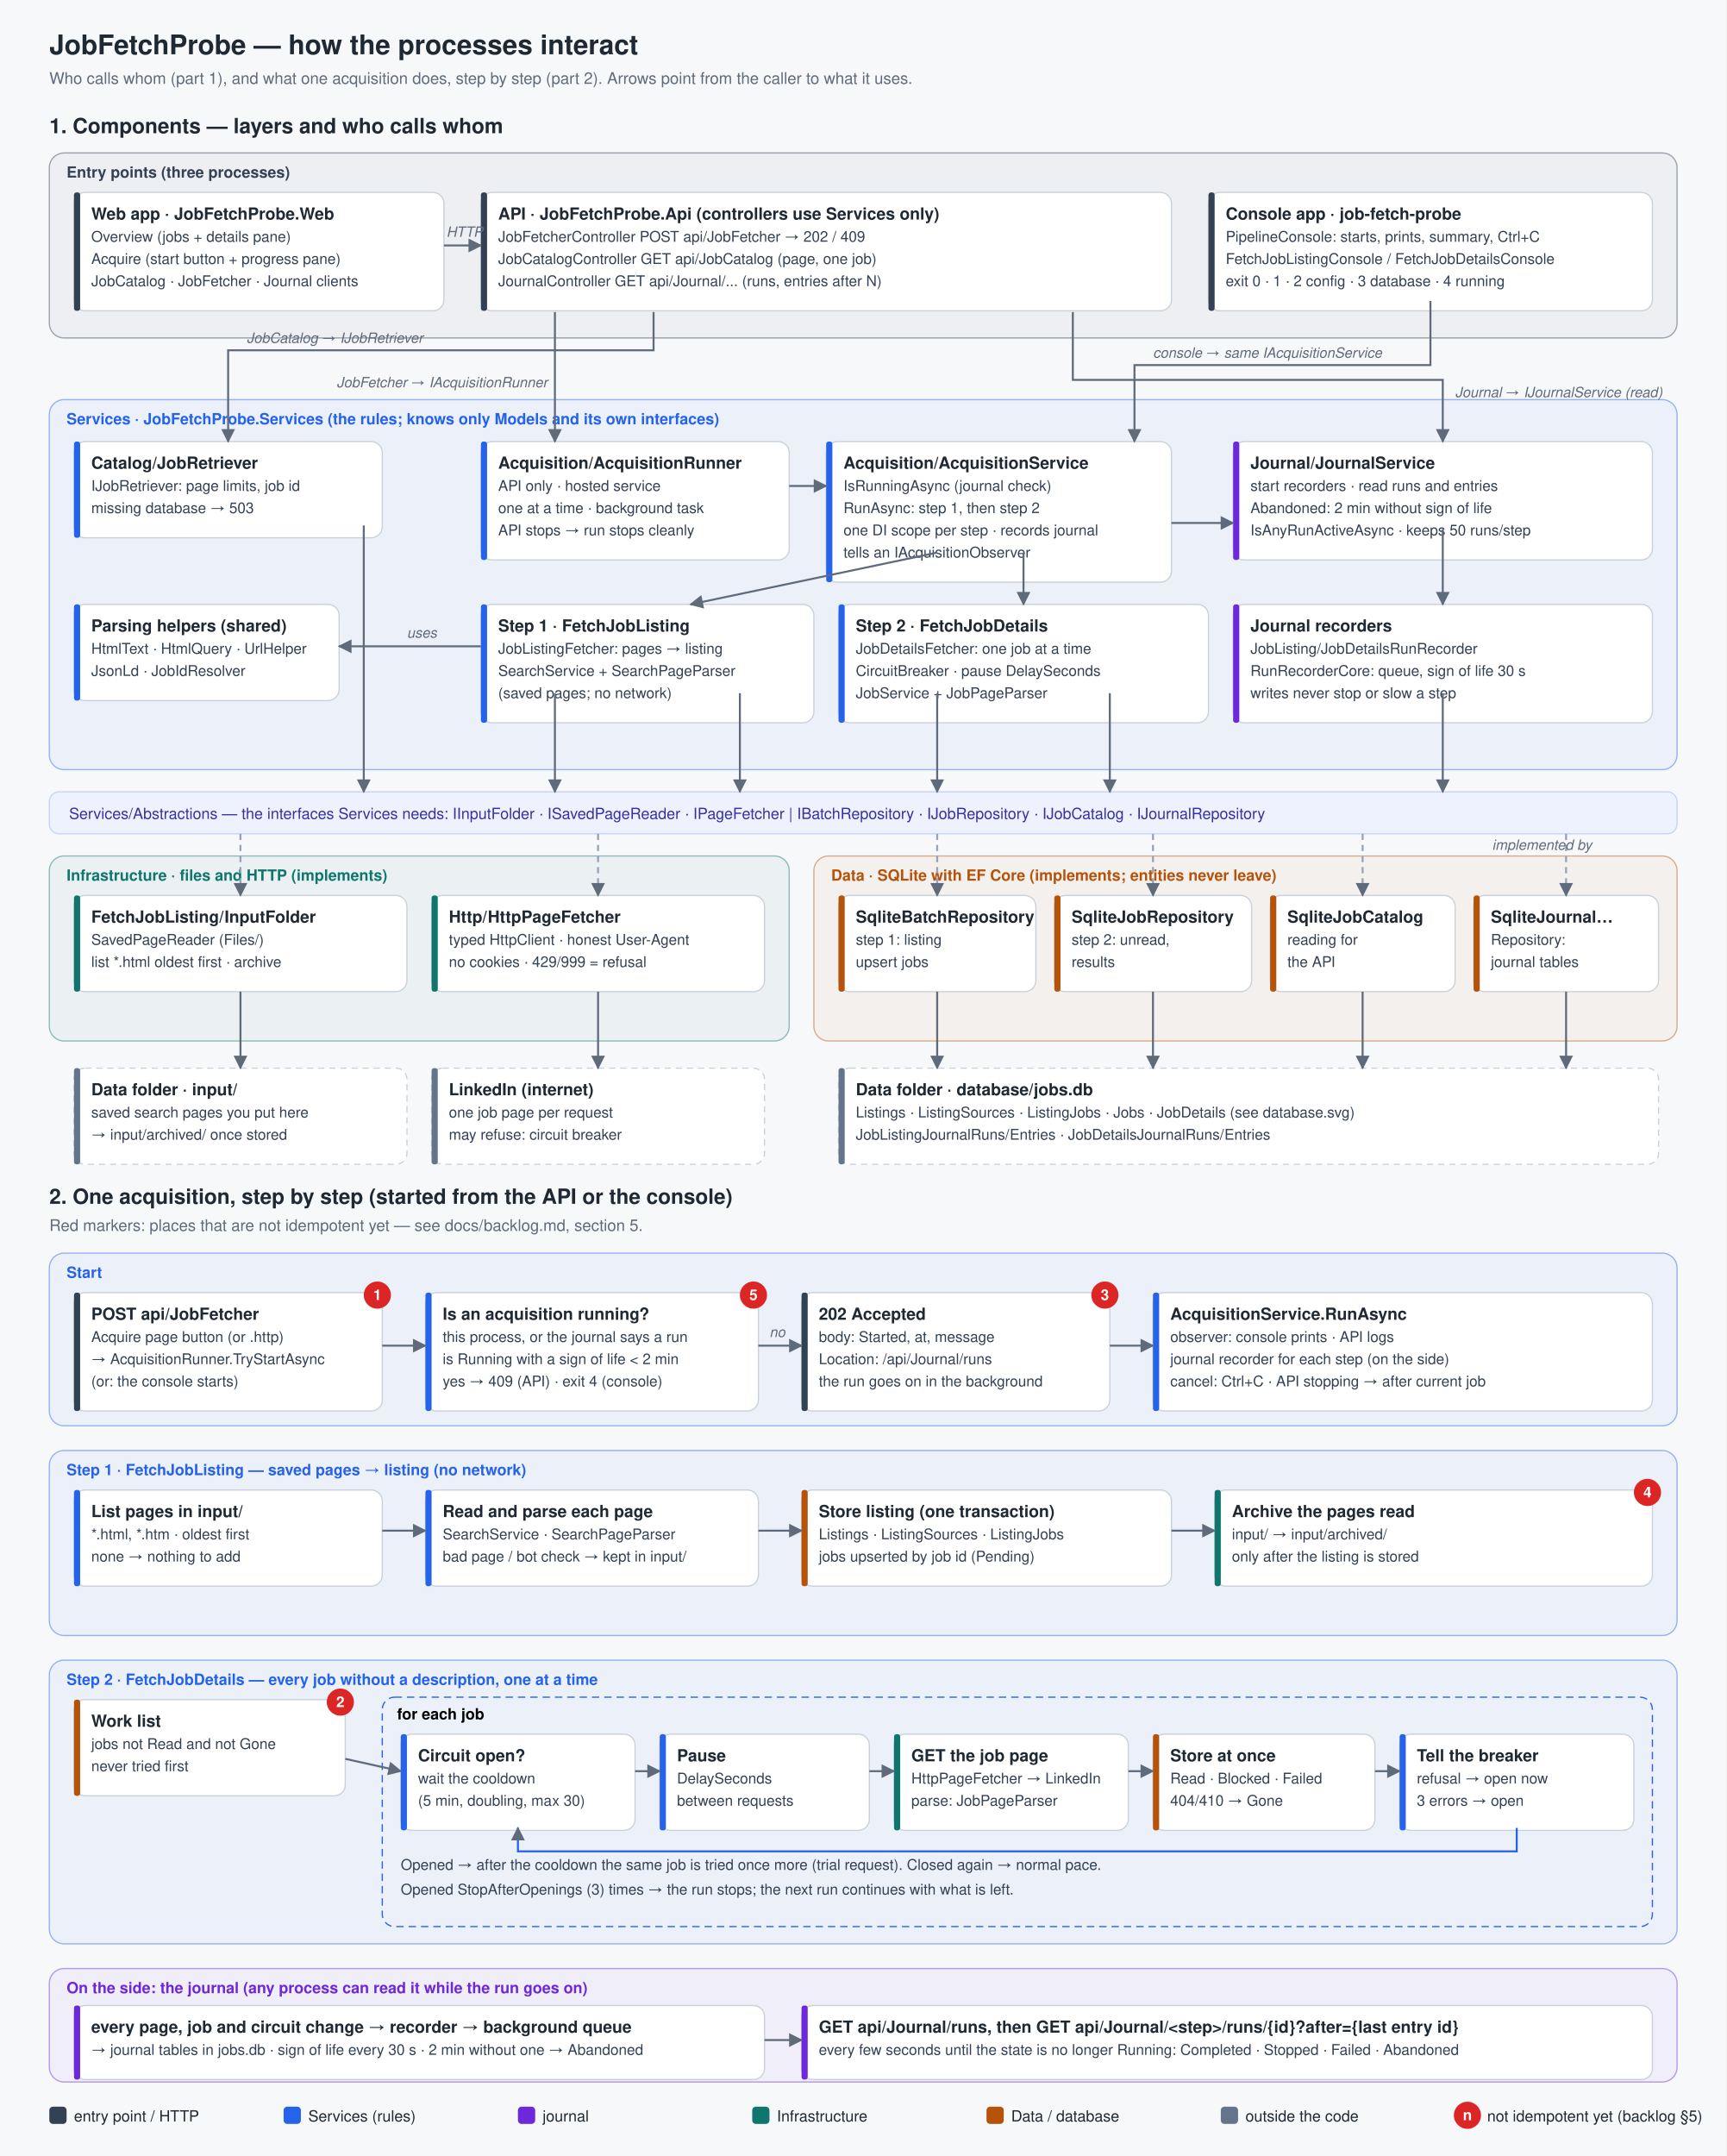
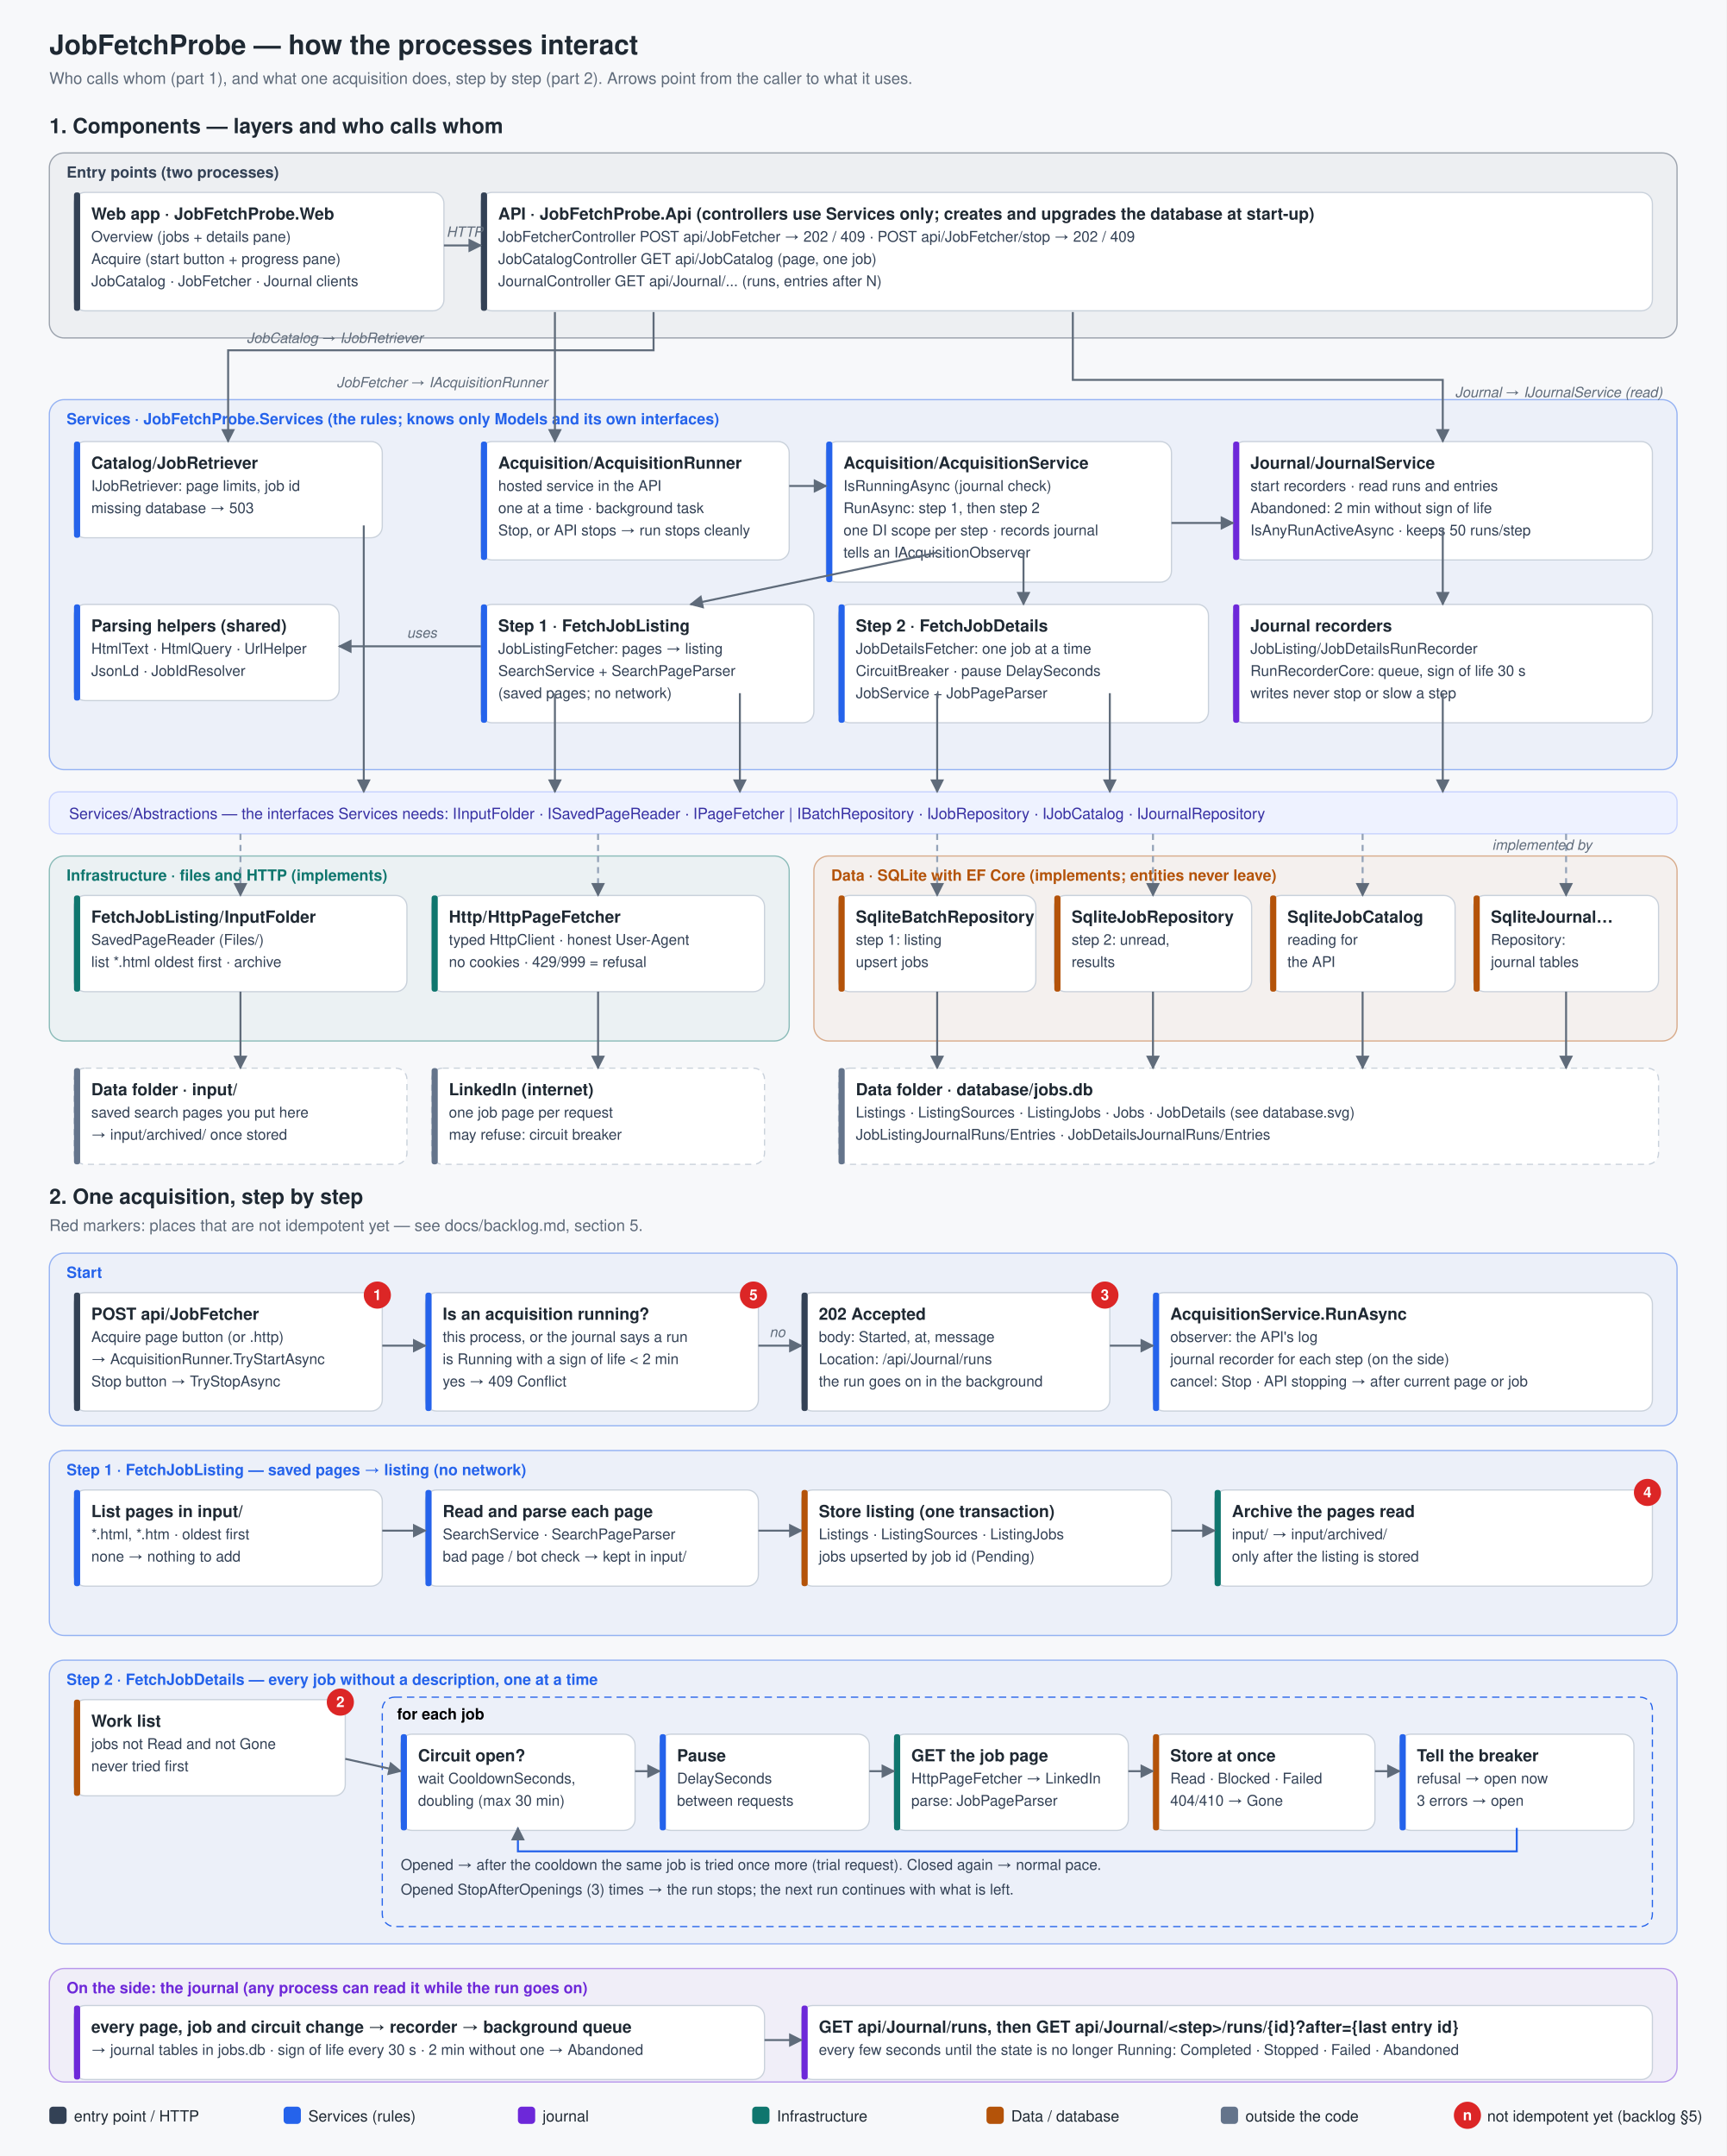
<svg xmlns="http://www.w3.org/2000/svg" width="1400" height="1748" viewBox="0 0 1400 1748" font-family="Segoe UI, -apple-system, Helvetica, Arial, sans-serif">
  <defs>
    <marker id="ah" viewBox="0 0 10 10" refX="9" refY="5" markerWidth="7" markerHeight="7" orient="auto-start-reverse">
      <path d="M0 0L10 5L0 10z" fill="#5f6b7a" />
    </marker>
  </defs>
  <style>
.title{font-size:22px;font-weight:600;fill:#1f2933} .sub{font-size:13px;fill:#5f6b7a} .h2{font-size:17px;font-weight:600;fill:#1f2933}
.fl{font-size:12.5px;font-weight:600} .bt{font-size:13.5px;font-weight:600;fill:#1f2933} .bs{font-size:12px;fill:#5f6b7a}
.bl{font-size:12px;fill:#334155} .al{font-size:11.5px;fill:#5f6b7a;font-style:italic} .band{font-size:12.5px;fill:#3730a3}
.mk{font-size:12px;font-weight:700;fill:#fff} .lg{font-size:12.5px;fill:#1f2933} .t{font-size:12px;fill:#1f2933}
</style>
  <rect width="1400" height="1748" fill="#f7f8fa" />
  <text x="40" y="44" class="title" text-anchor="start">JobFetchProbe — how the processes interact</text>
  <text x="40" y="68" class="sub" text-anchor="start">Who calls whom (part 1), and what one acquisition does, step by step (part 2). Arrows point from the caller to what it uses.</text>
  <text x="40" y="108" class="h2" text-anchor="start">1. Components — layers and who calls whom</text>
  <rect x="40" y="124" width="1320" height="150" rx="12" fill="#334155" fill-opacity="0.05" stroke="#334155" stroke-opacity="0.45" />
-   <text x="54" y="144" class="fl" fill="#334155" text-anchor="start">Entry points (three processes)</text>
+   <text x="54" y="144" class="fl" fill="#334155" text-anchor="start">Entry points (two processes)</text>
  <rect x="60" y="156" width="300" height="96" rx="9" fill="#ffffff" stroke="#c9d1db" />
  <rect x="60" y="156" width="5" height="96" rx="2" fill="#334155" />
  <text x="74" y="178" class="bt" text-anchor="start">Web app · JobFetchProbe.Web</text>
  <text x="74" y="196" class="bl" text-anchor="start">Overview (jobs + details pane)</text>
  <text x="74" y="214" class="bl" text-anchor="start">Acquire (start button + progress pane)</text>
  <text x="74" y="232" class="bl" text-anchor="start">JobCatalog · JobFetcher · Journal clients</text>
-   <rect x="390" y="156" width="560" height="96" rx="9" fill="#ffffff" stroke="#c9d1db" />
+   <rect x="390" y="156" width="950" height="96" rx="9" fill="#ffffff" stroke="#c9d1db" />
  <rect x="390" y="156" width="5" height="96" rx="2" fill="#334155" />
-   <text x="404" y="178" class="bt" text-anchor="start">API · JobFetchProbe.Api (controllers use Services only)</text>
-   <text x="404" y="196" class="bl" text-anchor="start">JobFetcherController   POST api/JobFetcher → 202 / 409</text>
+   <text x="404" y="178" class="bt" text-anchor="start">API · JobFetchProbe.Api (controllers use Services only; creates and upgrades the database at start-up)</text>
+   <text x="404" y="196" class="bl" text-anchor="start">JobFetcherController   POST api/JobFetcher → 202 / 409 · POST api/JobFetcher/stop → 202 / 409</text>
  <text x="404" y="214" class="bl" text-anchor="start">JobCatalogController   GET api/JobCatalog (page, one job)</text>
  <text x="404" y="232" class="bl" text-anchor="start">JournalController      GET api/Journal/... (runs, entries after N)</text>
-   <rect x="980" y="156" width="360" height="96" rx="9" fill="#ffffff" stroke="#c9d1db" />
-   <rect x="980" y="156" width="5" height="96" rx="2" fill="#334155" />
-   <text x="994" y="178" class="bt" text-anchor="start">Console app · job-fetch-probe</text>
-   <text x="994" y="196" class="bl" text-anchor="start">PipelineConsole: starts, prints, summary, Ctrl+C</text>
-   <text x="994" y="214" class="bl" text-anchor="start">FetchJobListingConsole / FetchJobDetailsConsole</text>
-   <text x="994" y="232" class="bl" text-anchor="start">exit 0 · 1 · 2 config · 3 database · 4 running</text>
  <rect x="40" y="324" width="1320" height="300" rx="12" fill="#2563eb" fill-opacity="0.05" stroke="#2563eb" stroke-opacity="0.45" />
  <text x="54" y="344" class="fl" fill="#2563eb" text-anchor="start">Services · JobFetchProbe.Services (the rules; knows only Models and its own interfaces)</text>
  <rect x="60" y="358" width="250" height="78" rx="9" fill="#ffffff" stroke="#c9d1db" />
  <rect x="60" y="358" width="5" height="78" rx="2" fill="#2563eb" />
  <text x="74" y="380" class="bt" text-anchor="start">Catalog/JobRetriever</text>
  <text x="74" y="398" class="bl" text-anchor="start">IJobRetriever: page limits, job id</text>
  <text x="74" y="416" class="bl" text-anchor="start">missing database → 503</text>
  <rect x="390" y="358" width="250" height="96" rx="9" fill="#ffffff" stroke="#c9d1db" />
  <rect x="390" y="358" width="5" height="96" rx="2" fill="#2563eb" />
  <text x="404" y="380" class="bt" text-anchor="start">Acquisition/AcquisitionRunner</text>
-   <text x="404" y="398" class="bl" text-anchor="start">API only · hosted service</text>
+   <text x="404" y="398" class="bl" text-anchor="start">hosted service in the API</text>
  <text x="404" y="416" class="bl" text-anchor="start">one at a time · background task</text>
-   <text x="404" y="434" class="bl" text-anchor="start">API stops → run stops cleanly</text>
+   <text x="404" y="434" class="bl" text-anchor="start">Stop, or API stops → run stops cleanly</text>
  <rect x="670" y="358" width="280" height="114" rx="9" fill="#ffffff" stroke="#c9d1db" />
  <rect x="670" y="358" width="5" height="114" rx="2" fill="#2563eb" />
  <text x="684" y="380" class="bt" text-anchor="start">Acquisition/AcquisitionService</text>
  <text x="684" y="398" class="bl" text-anchor="start">IsRunningAsync (journal check)</text>
  <text x="684" y="416" class="bl" text-anchor="start">RunAsync: step 1, then step 2</text>
  <text x="684" y="434" class="bl" text-anchor="start">one DI scope per step · records journal</text>
  <text x="684" y="452" class="bl" text-anchor="start">tells an IAcquisitionObserver</text>
  <rect x="1000" y="358" width="340" height="96" rx="9" fill="#ffffff" stroke="#c9d1db" />
  <rect x="1000" y="358" width="5" height="96" rx="2" fill="#6d28d9" />
  <text x="1014" y="380" class="bt" text-anchor="start">Journal/JournalService</text>
  <text x="1014" y="398" class="bl" text-anchor="start">start recorders · read runs and entries</text>
  <text x="1014" y="416" class="bl" text-anchor="start">Abandoned: 2 min without sign of life</text>
  <text x="1014" y="434" class="bl" text-anchor="start">IsAnyRunActiveAsync · keeps 50 runs/step</text>
  <rect x="390" y="490" width="270" height="96" rx="9" fill="#ffffff" stroke="#c9d1db" />
  <rect x="390" y="490" width="5" height="96" rx="2" fill="#2563eb" />
  <text x="404" y="512" class="bt" text-anchor="start">Step 1 · FetchJobListing</text>
  <text x="404" y="530" class="bl" text-anchor="start">JobListingFetcher: pages → listing</text>
  <text x="404" y="548" class="bl" text-anchor="start">SearchService + SearchPageParser</text>
  <text x="404" y="566" class="bl" text-anchor="start">(saved pages; no network)</text>
  <rect x="680" y="490" width="300" height="96" rx="9" fill="#ffffff" stroke="#c9d1db" />
  <rect x="680" y="490" width="5" height="96" rx="2" fill="#2563eb" />
  <text x="694" y="512" class="bt" text-anchor="start">Step 2 · FetchJobDetails</text>
  <text x="694" y="530" class="bl" text-anchor="start">JobDetailsFetcher: one job at a time</text>
  <text x="694" y="548" class="bl" text-anchor="start">CircuitBreaker · pause DelaySeconds</text>
  <text x="694" y="566" class="bl" text-anchor="start">JobService + JobPageParser</text>
  <rect x="1000" y="490" width="340" height="96" rx="9" fill="#ffffff" stroke="#c9d1db" />
  <rect x="1000" y="490" width="5" height="96" rx="2" fill="#6d28d9" />
  <text x="1014" y="512" class="bt" text-anchor="start">Journal recorders</text>
  <text x="1014" y="530" class="bl" text-anchor="start">JobListing/JobDetailsRunRecorder</text>
  <text x="1014" y="548" class="bl" text-anchor="start">RunRecorderCore: queue, sign of life 30 s</text>
  <text x="1014" y="566" class="bl" text-anchor="start">writes never stop or slow a step</text>
  <rect x="60" y="490" width="215" height="78" rx="9" fill="#ffffff" stroke="#c9d1db" />
  <rect x="60" y="490" width="5" height="78" rx="2" fill="#2563eb" />
  <text x="74" y="512" class="bt" text-anchor="start">Parsing helpers (shared)</text>
  <text x="74" y="530" class="bl" text-anchor="start">HtmlText · HtmlQuery · UrlHelper</text>
  <text x="74" y="548" class="bl" text-anchor="start">JsonLd · JobIdResolver</text>
  <rect x="40" y="642" width="1320" height="34" rx="8" fill="#eef2ff" stroke="#c7d2fe" />
  <text x="56" y="664" class="band" text-anchor="start">Services/Abstractions — the interfaces Services needs:  IInputFolder · ISavedPageReader · IPageFetcher  |  IBatchRepository · IJobRepository · IJobCatalog · IJournalRepository</text>
  <rect x="40" y="694" width="600" height="150" rx="12" fill="#0f766e" fill-opacity="0.05" stroke="#0f766e" stroke-opacity="0.45" />
  <text x="54" y="714" class="fl" fill="#0f766e" text-anchor="start">Infrastructure · files and HTTP (implements)</text>
  <rect x="60" y="726" width="270" height="78" rx="9" fill="#ffffff" stroke="#c9d1db" />
  <rect x="60" y="726" width="5" height="78" rx="2" fill="#0f766e" />
  <text x="74" y="748" class="bt" text-anchor="start">FetchJobListing/InputFolder</text>
  <text x="74" y="766" class="bl" text-anchor="start">SavedPageReader (Files/)</text>
  <text x="74" y="784" class="bl" text-anchor="start">list *.html oldest first · archive</text>
  <rect x="350" y="726" width="270" height="78" rx="9" fill="#ffffff" stroke="#c9d1db" />
  <rect x="350" y="726" width="5" height="78" rx="2" fill="#0f766e" />
  <text x="364" y="748" class="bt" text-anchor="start">Http/HttpPageFetcher</text>
  <text x="364" y="766" class="bl" text-anchor="start">typed HttpClient · honest User-Agent</text>
  <text x="364" y="784" class="bl" text-anchor="start">no cookies · 429/999 = refusal</text>
  <rect x="660" y="694" width="700" height="150" rx="12" fill="#b45309" fill-opacity="0.05" stroke="#b45309" stroke-opacity="0.45" />
  <text x="674" y="714" class="fl" fill="#b45309" text-anchor="start">Data · SQLite with EF Core (implements; entities never leave)</text>
  <rect x="680" y="726" width="160" height="78" rx="9" fill="#ffffff" stroke="#c9d1db" />
  <rect x="680" y="726" width="5" height="78" rx="2" fill="#b45309" />
  <text x="694" y="748" class="bt" text-anchor="start">SqliteBatchRepository</text>
  <text x="694" y="766" class="bl" text-anchor="start">step 1: listing</text>
  <text x="694" y="784" class="bl" text-anchor="start">upsert jobs</text>
  <rect x="855" y="726" width="160" height="78" rx="9" fill="#ffffff" stroke="#c9d1db" />
  <rect x="855" y="726" width="5" height="78" rx="2" fill="#b45309" />
  <text x="869" y="748" class="bt" text-anchor="start">SqliteJobRepository</text>
  <text x="869" y="766" class="bl" text-anchor="start">step 2: unread,</text>
  <text x="869" y="784" class="bl" text-anchor="start">results</text>
  <rect x="1030" y="726" width="150" height="78" rx="9" fill="#ffffff" stroke="#c9d1db" />
  <rect x="1030" y="726" width="5" height="78" rx="2" fill="#b45309" />
  <text x="1044" y="748" class="bt" text-anchor="start">SqliteJobCatalog</text>
  <text x="1044" y="766" class="bl" text-anchor="start">reading for</text>
  <text x="1044" y="784" class="bl" text-anchor="start">the API</text>
  <rect x="1195" y="726" width="150" height="78" rx="9" fill="#ffffff" stroke="#c9d1db" />
  <rect x="1195" y="726" width="5" height="78" rx="2" fill="#b45309" />
  <text x="1209" y="748" class="bt" text-anchor="start">SqliteJournal…</text>
  <text x="1209" y="766" class="bl" text-anchor="start">Repository:</text>
  <text x="1209" y="784" class="bl" text-anchor="start">journal tables</text>
  <rect x="60" y="866" width="270" height="78" rx="9" fill="#ffffff" stroke="#c9d1db" stroke-dasharray="5 4" />
  <rect x="60" y="866" width="5" height="78" rx="2" fill="#64748b" />
  <text x="74" y="888" class="bt" text-anchor="start">Data folder · input/</text>
  <text x="74" y="906" class="bl" text-anchor="start">saved search pages you put here</text>
  <text x="74" y="924" class="bl" text-anchor="start">→ input/archived/ once stored</text>
  <rect x="350" y="866" width="270" height="78" rx="9" fill="#ffffff" stroke="#c9d1db" stroke-dasharray="5 4" />
  <rect x="350" y="866" width="5" height="78" rx="2" fill="#64748b" />
  <text x="364" y="888" class="bt" text-anchor="start">LinkedIn (internet)</text>
  <text x="364" y="906" class="bl" text-anchor="start">one job page per request</text>
  <text x="364" y="924" class="bl" text-anchor="start">may refuse: circuit breaker</text>
  <rect x="680" y="866" width="665" height="78" rx="9" fill="#ffffff" stroke="#c9d1db" stroke-dasharray="5 4" />
  <rect x="680" y="866" width="5" height="78" rx="2" fill="#64748b" />
  <text x="694" y="888" class="bt" text-anchor="start">Data folder · database/jobs.db</text>
  <text x="694" y="906" class="bl" text-anchor="start">Listings · ListingSources · ListingJobs · Jobs · JobDetails   (see database.svg)</text>
  <text x="694" y="924" class="bl" text-anchor="start">JobListingJournalRuns/Entries · JobDetailsJournalRuns/Entries</text>
  <path d="M360 199 L390 199" fill="none" stroke="#5f6b7a" stroke-width="1.6" marker-end="url(#ah)" />
  <text x="362" y="192" class="al" text-anchor="start">HTTP</text>
  <path d="M530 253 L530 284 L185 284 L185 358" fill="none" stroke="#5f6b7a" stroke-width="1.6" marker-end="url(#ah)" />
  <text x="200" y="278" class="al" text-anchor="start">JobCatalog → IJobRetriever</text>
  <path d="M450 253 L450 358" fill="none" stroke="#5f6b7a" stroke-width="1.6" marker-end="url(#ah)" />
  <text x="444" y="314" class="al" text-anchor="end">JobFetcher → IAcquisitionRunner</text>
  <path d="M870 253 L870 308 L1170 308 L1170 358" fill="none" stroke="#5f6b7a" stroke-width="1.6" marker-end="url(#ah)" />
  <text x="1180" y="322" class="al" text-anchor="start">Journal → IJournalService (read)</text>
-   <path d="M1160 244 L1160 296 L920 296 L920 358" fill="none" stroke="#5f6b7a" stroke-width="1.6" marker-end="url(#ah)" />
-   <text x="935" y="290" class="al" text-anchor="start">console → same IAcquisitionService</text>
  <path d="M640 394 L670 394" fill="none" stroke="#5f6b7a" stroke-width="1.6" marker-end="url(#ah)" />
  <path d="M760 448 L560 490" fill="none" stroke="#5f6b7a" stroke-width="1.6" marker-end="url(#ah)" />
  <path d="M830 448 L830 490" fill="none" stroke="#5f6b7a" stroke-width="1.6" marker-end="url(#ah)" />
  <path d="M950 424 L1000 424" fill="none" stroke="#5f6b7a" stroke-width="1.6" marker-end="url(#ah)" />
  <path d="M1170 429 L1170 490" fill="none" stroke="#5f6b7a" stroke-width="1.6" marker-end="url(#ah)" />
  <path d="M390 524 L275 524" fill="none" stroke="#5f6b7a" stroke-width="1.6" marker-end="url(#ah)" />
  <text x="330" y="517" class="al" text-anchor="start">uses</text>
  <path d="M450 562 L450 642" fill="none" stroke="#5f6b7a" stroke-width="1.6" marker-end="url(#ah)" />
  <path d="M600 562 L600 642" fill="none" stroke="#5f6b7a" stroke-width="1.6" marker-end="url(#ah)" />
  <path d="M760 562 L760 642" fill="none" stroke="#5f6b7a" stroke-width="1.6" marker-end="url(#ah)" />
  <path d="M900 562 L900 642" fill="none" stroke="#5f6b7a" stroke-width="1.6" marker-end="url(#ah)" />
  <path d="M295 426 L295 642" fill="none" stroke="#5f6b7a" stroke-width="1.6" marker-end="url(#ah)" />
  <path d="M1170 562 L1170 642" fill="none" stroke="#5f6b7a" stroke-width="1.6" marker-end="url(#ah)" />
  <path d="M195 676 L195 726" fill="none" stroke="#94a3b8" stroke-width="1.6" stroke-dasharray="5 4" marker-end="url(#ah)" />
  <path d="M485 676 L485 726" fill="none" stroke="#94a3b8" stroke-width="1.6" stroke-dasharray="5 4" marker-end="url(#ah)" />
  <path d="M760 676 L760 726" fill="none" stroke="#94a3b8" stroke-width="1.6" stroke-dasharray="5 4" marker-end="url(#ah)" />
  <path d="M935 676 L935 726" fill="none" stroke="#94a3b8" stroke-width="1.6" stroke-dasharray="5 4" marker-end="url(#ah)" />
  <path d="M1105 676 L1105 726" fill="none" stroke="#94a3b8" stroke-width="1.6" stroke-dasharray="5 4" marker-end="url(#ah)" />
  <path d="M1270 676 L1270 726" fill="none" stroke="#94a3b8" stroke-width="1.6" stroke-dasharray="5 4" marker-end="url(#ah)" />
  <text x="1210" y="689" class="al" text-anchor="start">implemented by</text>
  <path d="M195 804 L195 866" fill="none" stroke="#5f6b7a" stroke-width="1.6" marker-end="url(#ah)" />
  <path d="M485 804 L485 866" fill="none" stroke="#5f6b7a" stroke-width="1.6" marker-end="url(#ah)" />
  <path d="M760 804 L760 866" fill="none" stroke="#5f6b7a" stroke-width="1.6" marker-end="url(#ah)" />
  <path d="M935 804 L935 866" fill="none" stroke="#5f6b7a" stroke-width="1.6" marker-end="url(#ah)" />
  <path d="M1105 804 L1105 866" fill="none" stroke="#5f6b7a" stroke-width="1.6" marker-end="url(#ah)" />
  <path d="M1270 804 L1270 866" fill="none" stroke="#5f6b7a" stroke-width="1.6" marker-end="url(#ah)" />
-   <text x="40" y="976" class="h2" text-anchor="start">2. One acquisition, step by step (started from the API or the console)</text>
+   <text x="40" y="976" class="h2" text-anchor="start">2. One acquisition, step by step</text>
  <text x="40" y="998" class="sub" text-anchor="start">Red markers: places that are not idempotent yet — see docs/backlog.md, section 5.</text>
  <rect x="40" y="1016" width="1320" height="140" rx="12" fill="#2563eb" fill-opacity="0.05" stroke="#2563eb" stroke-opacity="0.45" />
  <text x="54" y="1036" class="fl" fill="#2563eb" text-anchor="start">Start</text>
  <rect x="60" y="1048" width="250" height="96" rx="9" fill="#ffffff" stroke="#c9d1db" />
  <rect x="60" y="1048" width="5" height="96" rx="2" fill="#334155" />
  <text x="74" y="1070" class="bt" text-anchor="start">POST api/JobFetcher</text>
  <text x="74" y="1088" class="bl" text-anchor="start">Acquire page button (or .http)</text>
  <text x="74" y="1106" class="bl" text-anchor="start">→ AcquisitionRunner.TryStartAsync</text>
-   <text x="74" y="1124" class="bl" text-anchor="start">(or: the console starts)</text>
+   <text x="74" y="1124" class="bl" text-anchor="start">Stop button → TryStopAsync</text>
  <rect x="345" y="1048" width="270" height="96" rx="9" fill="#ffffff" stroke="#c9d1db" />
  <rect x="345" y="1048" width="5" height="96" rx="2" fill="#2563eb" />
  <text x="359" y="1070" class="bt" text-anchor="start">Is an acquisition running?</text>
  <text x="359" y="1088" class="bl" text-anchor="start">this process, or the journal says a run</text>
  <text x="359" y="1106" class="bl" text-anchor="start">is Running with a sign of life &lt; 2 min</text>
-   <text x="359" y="1124" class="bl" text-anchor="start">yes → 409 (API) · exit 4 (console)</text>
+   <text x="359" y="1124" class="bl" text-anchor="start">yes → 409 Conflict</text>
  <rect x="650" y="1048" width="250" height="96" rx="9" fill="#ffffff" stroke="#c9d1db" />
  <rect x="650" y="1048" width="5" height="96" rx="2" fill="#334155" />
  <text x="664" y="1070" class="bt" text-anchor="start">202 Accepted</text>
  <text x="664" y="1088" class="bl" text-anchor="start">body: Started, at, message</text>
  <text x="664" y="1106" class="bl" text-anchor="start">Location: /api/Journal/runs</text>
  <text x="664" y="1124" class="bl" text-anchor="start">the run goes on in the background</text>
  <rect x="935" y="1048" width="405" height="96" rx="9" fill="#ffffff" stroke="#c9d1db" />
  <rect x="935" y="1048" width="5" height="96" rx="2" fill="#2563eb" />
  <text x="949" y="1070" class="bt" text-anchor="start">AcquisitionService.RunAsync</text>
-   <text x="949" y="1088" class="bl" text-anchor="start">observer: console prints · API logs</text>
+   <text x="949" y="1088" class="bl" text-anchor="start">observer: the API's log</text>
  <text x="949" y="1106" class="bl" text-anchor="start">journal recorder for each step (on the side)</text>
-   <text x="949" y="1124" class="bl" text-anchor="start">cancel: Ctrl+C · API stopping → after current job</text>
+   <text x="949" y="1124" class="bl" text-anchor="start">cancel: Stop · API stopping → after current page or job</text>
  <path d="M310 1091 L345 1091" fill="none" stroke="#5f6b7a" stroke-width="1.6" marker-end="url(#ah)" />
  <path d="M615 1091 L650 1091" fill="none" stroke="#5f6b7a" stroke-width="1.6" marker-end="url(#ah)" />
  <text x="624" y="1084" class="al" text-anchor="start">no</text>
  <path d="M900 1091 L935 1091" fill="none" stroke="#5f6b7a" stroke-width="1.6" marker-end="url(#ah)" />
  <circle cx="306" cy="1050" r="11" fill="#dc2626" />
  <text x="306" y="1054" class="mk" text-anchor="middle">1</text>
  <circle cx="611" cy="1050" r="11" fill="#dc2626" />
  <text x="611" y="1054" class="mk" text-anchor="middle">5</text>
  <circle cx="896" cy="1050" r="11" fill="#dc2626" />
  <text x="896" y="1054" class="mk" text-anchor="middle">3</text>
  <rect x="40" y="1176" width="1320" height="150" rx="12" fill="#2563eb" fill-opacity="0.05" stroke="#2563eb" stroke-opacity="0.45" />
  <text x="54" y="1196" class="fl" fill="#2563eb" text-anchor="start">Step 1 · FetchJobListing — saved pages → listing (no network)</text>
  <rect x="60" y="1208" width="250" height="78" rx="9" fill="#ffffff" stroke="#c9d1db" />
  <rect x="60" y="1208" width="5" height="78" rx="2" fill="#2563eb" />
  <text x="74" y="1230" class="bt" text-anchor="start">List pages in input/</text>
  <text x="74" y="1248" class="bl" text-anchor="start">*.html, *.htm · oldest first</text>
  <text x="74" y="1266" class="bl" text-anchor="start">none → nothing to add</text>
  <rect x="345" y="1208" width="270" height="78" rx="9" fill="#ffffff" stroke="#c9d1db" />
  <rect x="345" y="1208" width="5" height="78" rx="2" fill="#2563eb" />
  <text x="359" y="1230" class="bt" text-anchor="start">Read and parse each page</text>
  <text x="359" y="1248" class="bl" text-anchor="start">SearchService · SearchPageParser</text>
  <text x="359" y="1266" class="bl" text-anchor="start">bad page / bot check → kept in input/</text>
  <rect x="650" y="1208" width="300" height="78" rx="9" fill="#ffffff" stroke="#c9d1db" />
  <rect x="650" y="1208" width="5" height="78" rx="2" fill="#b45309" />
  <text x="664" y="1230" class="bt" text-anchor="start">Store listing (one transaction)</text>
  <text x="664" y="1248" class="bl" text-anchor="start">Listings · ListingSources · ListingJobs</text>
  <text x="664" y="1266" class="bl" text-anchor="start">jobs upserted by job id (Pending)</text>
  <rect x="985" y="1208" width="355" height="78" rx="9" fill="#ffffff" stroke="#c9d1db" />
  <rect x="985" y="1208" width="5" height="78" rx="2" fill="#0f766e" />
  <text x="999" y="1230" class="bt" text-anchor="start">Archive the pages read</text>
  <text x="999" y="1248" class="bl" text-anchor="start">input/ → input/archived/</text>
  <text x="999" y="1266" class="bl" text-anchor="start">only after the listing is stored</text>
  <path d="M310 1241 L345 1241" fill="none" stroke="#5f6b7a" stroke-width="1.6" marker-end="url(#ah)" />
  <path d="M615 1241 L650 1241" fill="none" stroke="#5f6b7a" stroke-width="1.6" marker-end="url(#ah)" />
  <path d="M950 1241 L985 1241" fill="none" stroke="#5f6b7a" stroke-width="1.6" marker-end="url(#ah)" />
  <circle cx="1336" cy="1210" r="11" fill="#dc2626" />
  <text x="1336" y="1214" class="mk" text-anchor="middle">4</text>
  <rect x="40" y="1346" width="1320" height="230" rx="12" fill="#2563eb" fill-opacity="0.05" stroke="#2563eb" stroke-opacity="0.45" />
  <text x="54" y="1366" class="fl" fill="#2563eb" text-anchor="start">Step 2 · FetchJobDetails — every job without a description, one at a time</text>
  <rect x="60" y="1378" width="220" height="78" rx="9" fill="#ffffff" stroke="#c9d1db" />
  <rect x="60" y="1378" width="5" height="78" rx="2" fill="#b45309" />
  <text x="74" y="1400" class="bt" text-anchor="start">Work list</text>
  <text x="74" y="1418" class="bl" text-anchor="start">jobs not Read and not Gone</text>
  <text x="74" y="1436" class="bl" text-anchor="start">never tried first</text>
  <circle cx="276" cy="1380" r="11" fill="#dc2626" />
  <text x="276" y="1384" class="mk" text-anchor="middle">2</text>
  <rect x="310" y="1376" width="1030" height="186" rx="10" fill="none" stroke="#2563eb" stroke-dasharray="6 4" />
  <text x="322" y="1394" class="fl" text-anchor="start">for each job</text>
  <rect x="325" y="1406" width="190" height="78" rx="9" fill="#ffffff" stroke="#c9d1db" />
  <rect x="325" y="1406" width="5" height="78" rx="2" fill="#2563eb" />
  <text x="339" y="1428" class="bt" text-anchor="start">Circuit open?</text>
-   <text x="339" y="1446" class="bl" text-anchor="start">wait the cooldown</text>
-   <text x="339" y="1464" class="bl" text-anchor="start">(5 min, doubling, max 30)</text>
+   <text x="339" y="1446" class="bl" text-anchor="start">wait CooldownSeconds,</text>
+   <text x="339" y="1464" class="bl" text-anchor="start">doubling (max 30 min)</text>
  <rect x="535" y="1406" width="170" height="78" rx="9" fill="#ffffff" stroke="#c9d1db" />
  <rect x="535" y="1406" width="5" height="78" rx="2" fill="#2563eb" />
  <text x="549" y="1428" class="bt" text-anchor="start">Pause</text>
  <text x="549" y="1446" class="bl" text-anchor="start">DelaySeconds</text>
  <text x="549" y="1464" class="bl" text-anchor="start">between requests</text>
  <rect x="725" y="1406" width="190" height="78" rx="9" fill="#ffffff" stroke="#c9d1db" />
  <rect x="725" y="1406" width="5" height="78" rx="2" fill="#0f766e" />
  <text x="739" y="1428" class="bt" text-anchor="start">GET the job page</text>
  <text x="739" y="1446" class="bl" text-anchor="start">HttpPageFetcher → LinkedIn</text>
  <text x="739" y="1464" class="bl" text-anchor="start">parse: JobPageParser</text>
  <rect x="935" y="1406" width="180" height="78" rx="9" fill="#ffffff" stroke="#c9d1db" />
  <rect x="935" y="1406" width="5" height="78" rx="2" fill="#b45309" />
  <text x="949" y="1428" class="bt" text-anchor="start">Store at once</text>
  <text x="949" y="1446" class="bl" text-anchor="start">Read · Blocked · Failed</text>
  <text x="949" y="1464" class="bl" text-anchor="start">404/410 → Gone</text>
  <rect x="1135" y="1406" width="190" height="78" rx="9" fill="#ffffff" stroke="#c9d1db" />
  <rect x="1135" y="1406" width="5" height="78" rx="2" fill="#2563eb" />
  <text x="1149" y="1428" class="bt" text-anchor="start">Tell the breaker</text>
  <text x="1149" y="1446" class="bl" text-anchor="start">refusal → open now</text>
  <text x="1149" y="1464" class="bl" text-anchor="start">3 errors → open</text>
  <path d="M280 1426 L325 1436" fill="none" stroke="#5f6b7a" stroke-width="1.6" marker-end="url(#ah)" />
  <path d="M515 1436 L535 1436" fill="none" stroke="#5f6b7a" stroke-width="1.6" marker-end="url(#ah)" />
  <path d="M705 1436 L725 1436" fill="none" stroke="#5f6b7a" stroke-width="1.6" marker-end="url(#ah)" />
  <path d="M915 1436 L935 1436" fill="none" stroke="#5f6b7a" stroke-width="1.6" marker-end="url(#ah)" />
  <path d="M1115 1436 L1135 1436" fill="none" stroke="#5f6b7a" stroke-width="1.6" marker-end="url(#ah)" />
  <text x="325" y="1516" class="bl" text-anchor="start">Opened → after the cooldown the same job is tried once more (trial request). Closed again → normal pace.</text>
  <text x="325" y="1536" class="bl" text-anchor="start">Opened StopAfterOpenings (3) times → the run stops; the next run continues with what is left.</text>
  <path d="M1230 1482 L1230 1501 L420 1501 L420 1482" fill="none" stroke="#2563eb" stroke-width="1.6" marker-end="url(#ah)" />
  <rect x="40" y="1596" width="1320" height="92" rx="12" fill="#6d28d9" fill-opacity="0.05" stroke="#6d28d9" stroke-opacity="0.45" />
  <text x="54" y="1616" class="fl" fill="#6d28d9" text-anchor="start">On the side: the journal (any process can read it while the run goes on)</text>
  <rect x="60" y="1626" width="560" height="60" rx="9" fill="#ffffff" stroke="#c9d1db" />
  <rect x="60" y="1626" width="5" height="60" rx="2" fill="#6d28d9" />
  <text x="74" y="1648" class="bt" text-anchor="start">every page, job and circuit change → recorder → background queue</text>
  <text x="74" y="1666" class="bl" text-anchor="start">→ journal tables in jobs.db · sign of life every 30 s · 2 min without one → Abandoned</text>
  <rect x="650" y="1626" width="690" height="60" rx="9" fill="#ffffff" stroke="#c9d1db" />
  <rect x="650" y="1626" width="5" height="60" rx="2" fill="#6d28d9" />
  <text x="664" y="1648" class="bt" text-anchor="start">GET api/Journal/runs, then GET api/Journal/&lt;step&gt;/runs/{id}?after={last entry id}</text>
  <text x="664" y="1666" class="bl" text-anchor="start">every few seconds until the state is no longer Running: Completed · Stopped · Failed · Abandoned</text>
  <path d="M620 1654 L650 1654" fill="none" stroke="#5f6b7a" stroke-width="1.6" marker-end="url(#ah)" />
  <rect x="40" y="1708" width="14" height="14" rx="3" fill="#334155" />
  <text x="60" y="1720" class="lg" text-anchor="start">entry point / HTTP</text>
  <rect x="230" y="1708" width="14" height="14" rx="3" fill="#2563eb" />
  <text x="250" y="1720" class="lg" text-anchor="start">Services (rules)</text>
  <rect x="420" y="1708" width="14" height="14" rx="3" fill="#6d28d9" />
  <text x="440" y="1720" class="lg" text-anchor="start">journal</text>
  <rect x="610" y="1708" width="14" height="14" rx="3" fill="#0f766e" />
  <text x="630" y="1720" class="lg" text-anchor="start">Infrastructure</text>
  <rect x="800" y="1708" width="14" height="14" rx="3" fill="#b45309" />
  <text x="820" y="1720" class="lg" text-anchor="start">Data / database</text>
  <rect x="990" y="1708" width="14" height="14" rx="3" fill="#64748b" />
  <text x="1010" y="1720" class="lg" text-anchor="start">outside the code</text>
  <circle cx="1190" cy="1715" r="11" fill="#dc2626" />
  <text x="1190" y="1719" class="mk" text-anchor="middle">n</text>
  <text x="1206" y="1720" class="lg" text-anchor="start">not idempotent yet (backlog §5)</text>
</svg>
